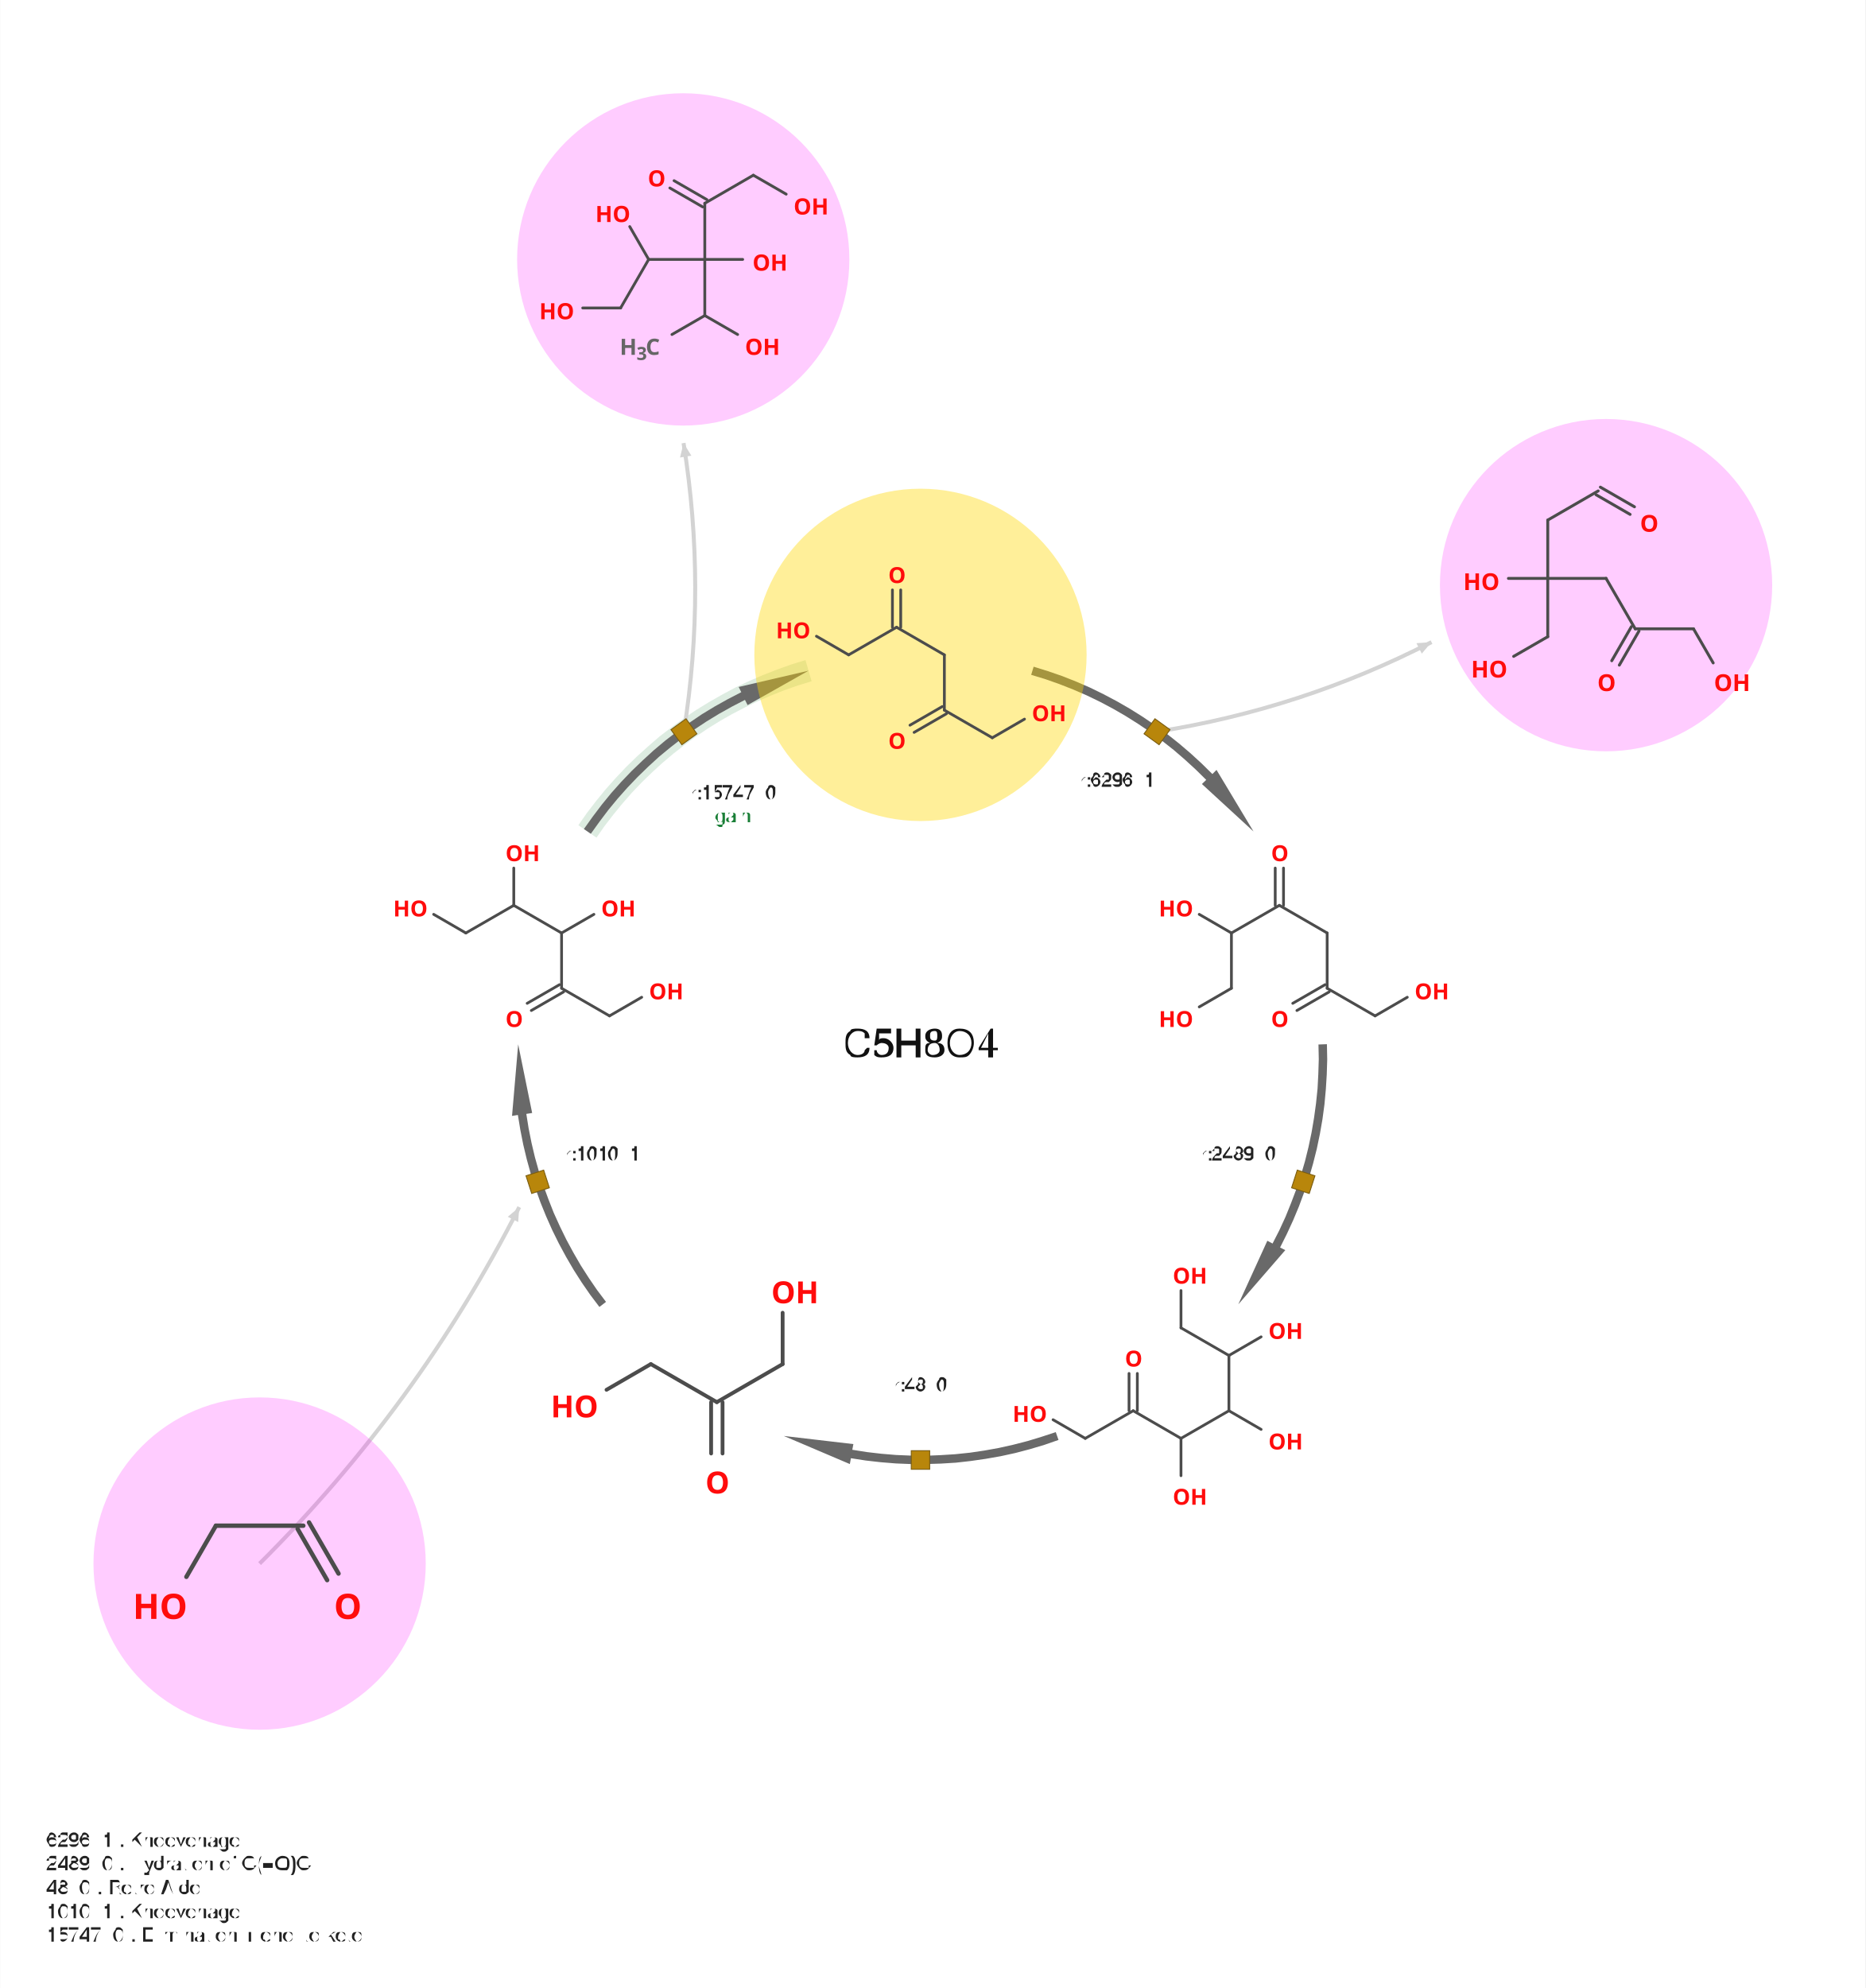
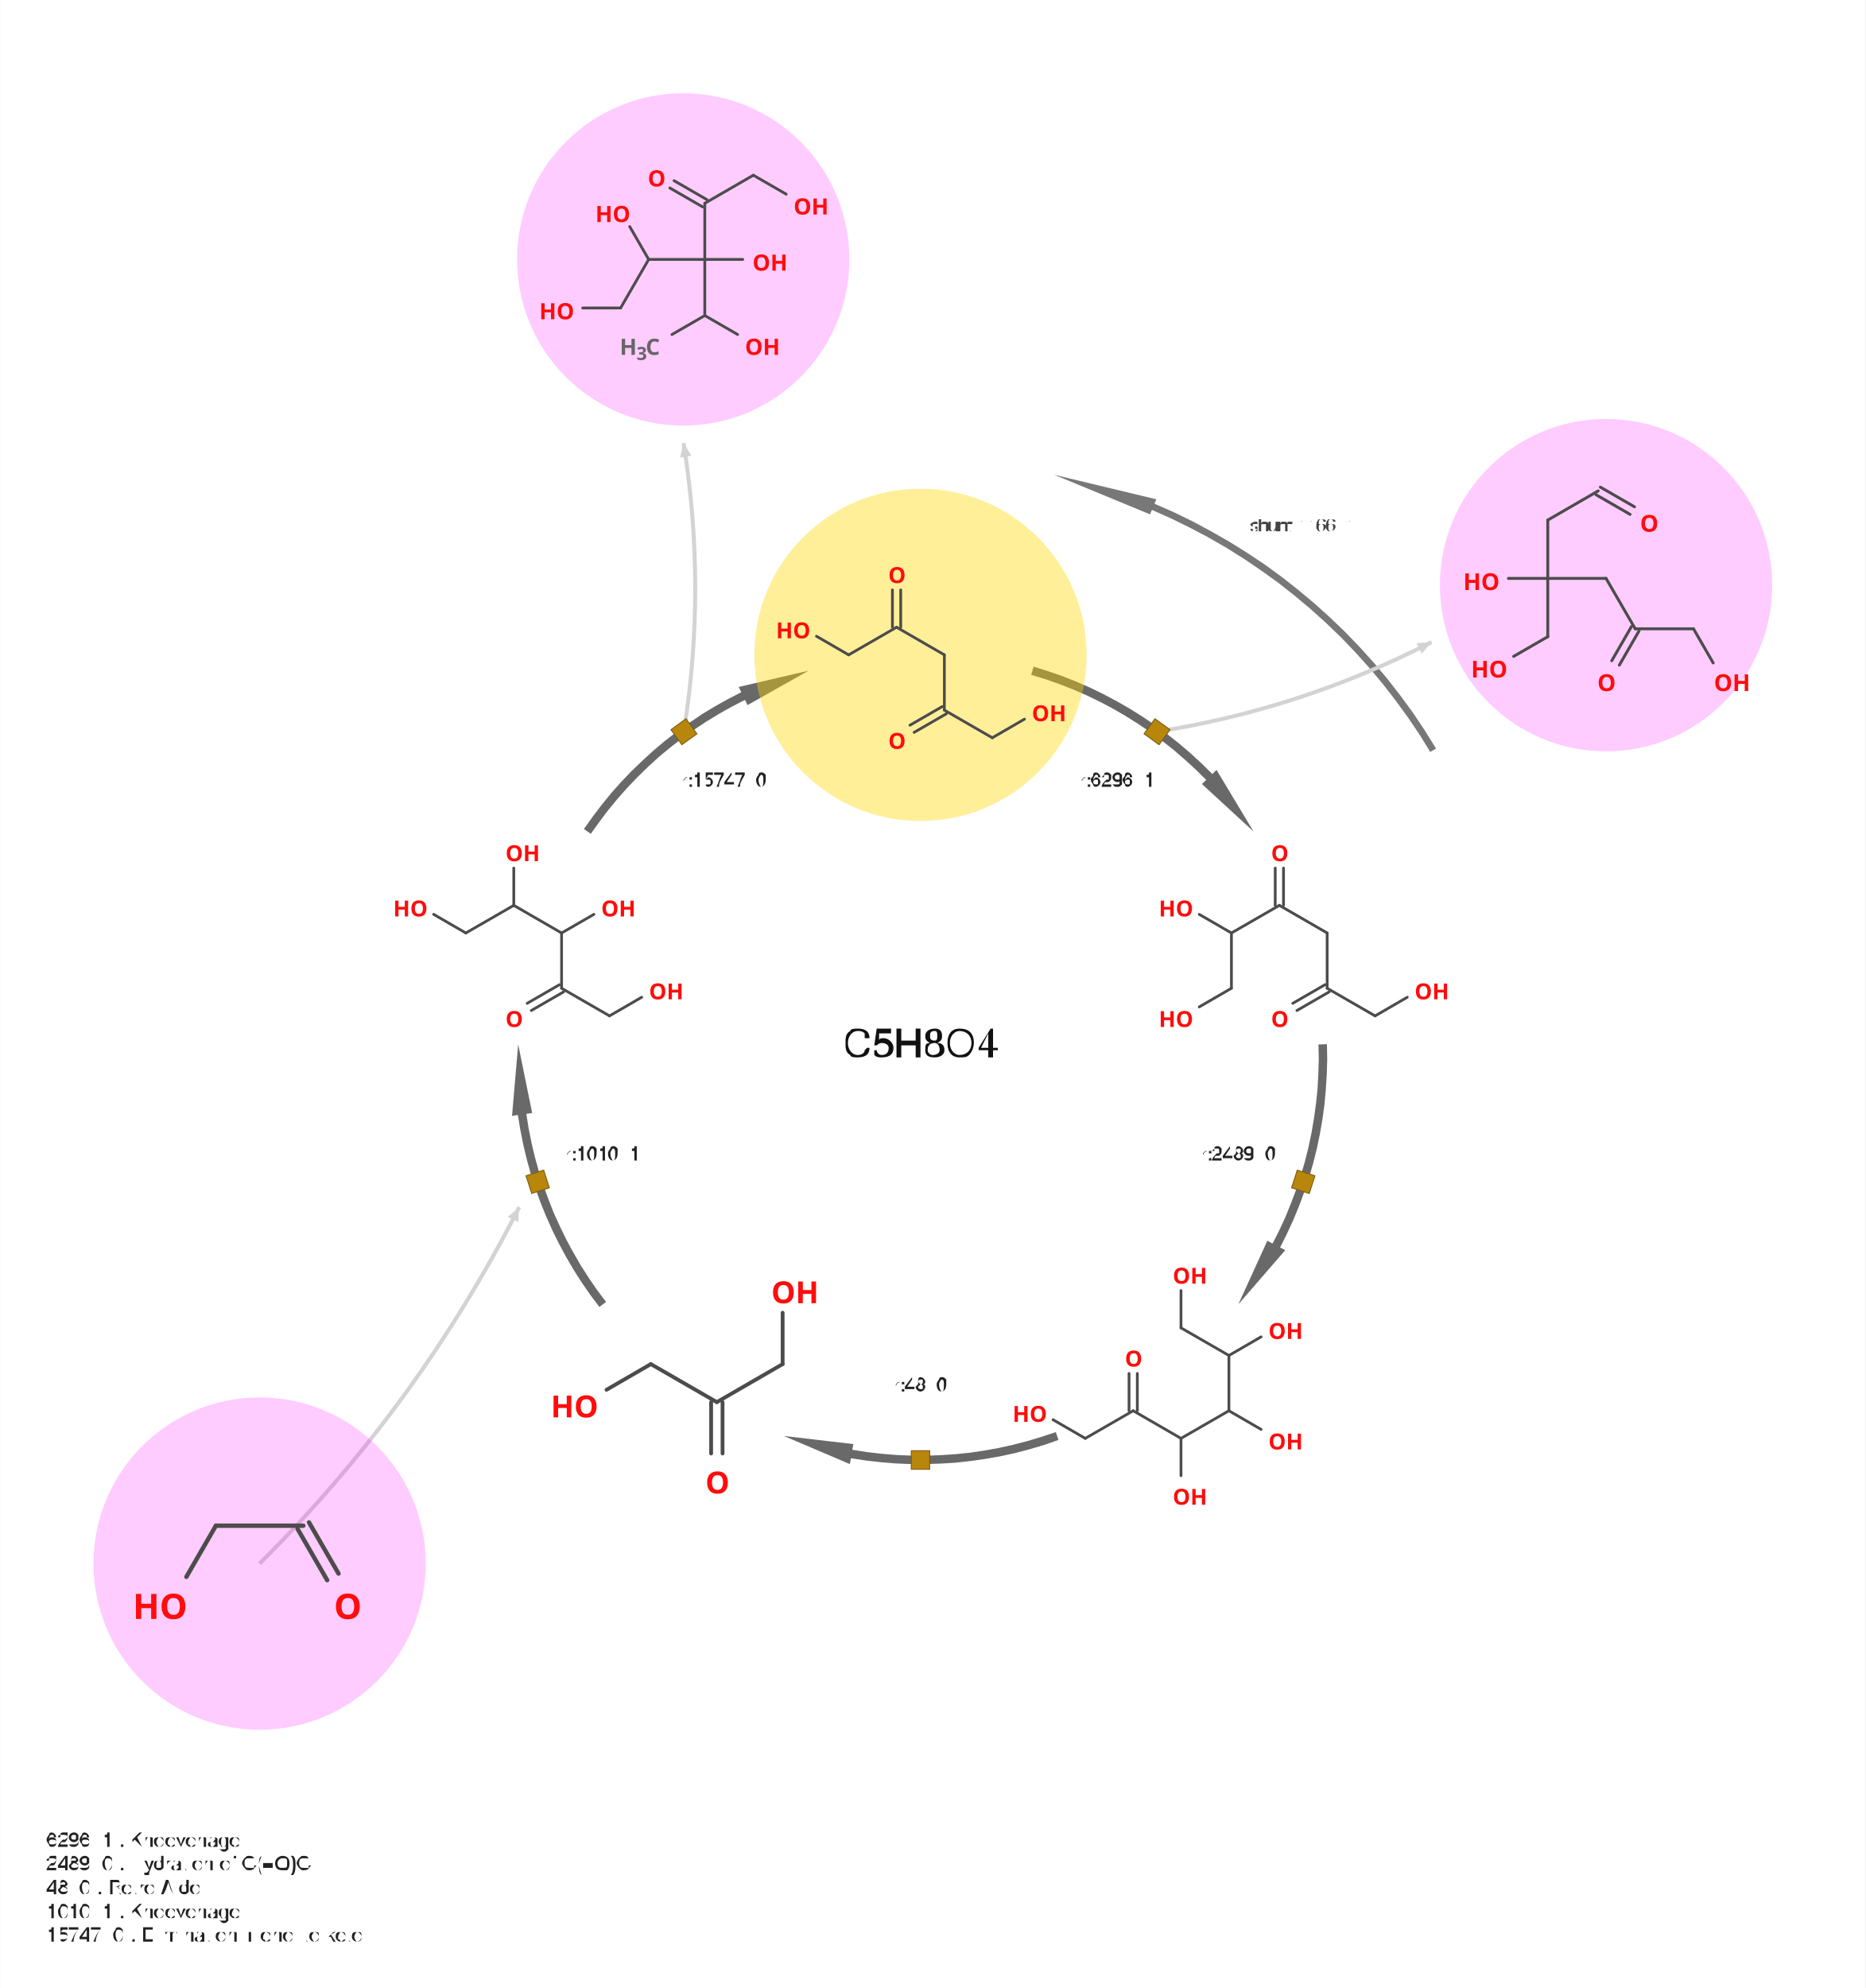
<svg xmlns="http://www.w3.org/2000/svg" width="1100" height="1172" viewBox="0 0 1100.00 1172.28">
  <rect width="100%" height="100%" fill="white" />
  <g transform="scale(90.5594) translate(5.9933,6.8852)">
    <path d="M0.737,-2.544 L0.83,-2.515 L0.923,-2.483 L1.014,-2.447 L1.104,-2.408 L1.192,-2.365 L1.279,-2.319 L1.364,-2.27 L1.447,-2.218 L1.528,-2.163 L1.607,-2.105 L1.684,-2.044 L1.759,-1.98 L1.831,-1.914 L1.901,-1.845 L1.928,-1.872 L2.169,-1.471 L1.833,-1.78 L1.861,-1.807 L1.793,-1.874 L1.722,-1.939 L1.649,-2.002 L1.574,-2.061 L1.497,-2.118 L1.417,-2.172 L1.336,-2.223 L1.253,-2.271 L1.168,-2.316 L1.081,-2.358 L0.993,-2.396 L0.904,-2.431 L0.813,-2.463 L0.721,-2.491 Z" fill="#696969" opacity="1.0" stroke="none" stroke-width="0" />
    <path d="M2.647,-0.086 L2.649,0.013 L2.646,0.111 L2.64,0.208 L2.631,0.306 L2.618,0.403 L2.601,0.5 L2.581,0.596 L2.557,0.691 L2.53,0.785 L2.499,0.878 L2.465,0.97 L2.427,1.061 L2.386,1.15 L2.342,1.238 L2.376,1.255 L2.07,1.608 L2.259,1.194 L2.293,1.212 L2.337,1.126 L2.377,1.039 L2.413,0.95 L2.447,0.86 L2.477,0.769 L2.504,0.677 L2.527,0.584 L2.547,0.489 L2.563,0.395 L2.576,0.3 L2.586,0.204 L2.591,0.108 L2.594,0.012 L2.592,-0.084 Z" fill="#696969" opacity="1.0" stroke="none" stroke-width="0" />
    <path d="M0.899,2.491 L0.807,2.523 L0.713,2.551 L0.618,2.576 L0.522,2.597 L0.425,2.614 L0.328,2.628 L0.231,2.639 L0.133,2.645 L0.035,2.648 L-0.063,2.648 L-0.161,2.644 L-0.259,2.636 L-0.356,2.625 L-0.453,2.61 L-0.46,2.648 L-0.89,2.465 L-0.437,2.518 L-0.444,2.555 L-0.349,2.57 L-0.254,2.581 L-0.158,2.589 L-0.062,2.593 L0.034,2.594 L0.13,2.59 L0.226,2.584 L0.322,2.574 L0.417,2.56 L0.511,2.543 L0.605,2.522 L0.698,2.498 L0.79,2.47 L0.881,2.44 Z" fill="#696969" opacity="1.0" stroke="none" stroke-width="0" />
    <path d="M-2.091,1.625 L-2.15,1.547 L-2.206,1.466 L-2.259,1.383 L-2.308,1.299 L-2.355,1.212 L-2.398,1.125 L-2.438,1.035 L-2.475,0.944 L-2.508,0.852 L-2.538,0.758 L-2.564,0.664 L-2.587,0.568 L-2.606,0.472 L-2.622,0.375 L-2.66,0.381 L-2.62,-0.085 L-2.529,0.362 L-2.567,0.368 L-2.552,0.462 L-2.533,0.557 L-2.511,0.65 L-2.485,0.743 L-2.456,0.834 L-2.423,0.924 L-2.388,1.013 L-2.348,1.101 L-2.306,1.187 L-2.26,1.272 L-2.212,1.355 L-2.16,1.436 L-2.106,1.515 L-2.048,1.592 Z" fill="#696969" opacity="1.0" stroke="none" stroke-width="0" />
-     <path d="M-2.228,-1.512 L-2.172,-1.592 L-2.112,-1.67 L-2.05,-1.746 L-1.985,-1.819 L-1.917,-1.891 L-1.847,-1.959 L-1.774,-2.025 L-1.7,-2.089 L-1.622,-2.149 L-1.543,-2.207 L-1.461,-2.262 L-1.378,-2.313 L-1.292,-2.362 L-1.206,-2.408 L-1.117,-2.45 L-1.027,-2.489 L-0.935,-2.525 L-0.843,-2.558 L-0.749,-2.587 L-0.709,-2.449 L-0.798,-2.422 L-0.886,-2.391 L-0.972,-2.357 L-1.058,-2.32 L-1.141,-2.28 L-1.224,-2.237 L-1.305,-2.191 L-1.384,-2.142 L-1.461,-2.09 L-1.536,-2.035 L-1.609,-1.978 L-1.68,-1.918 L-1.749,-1.855 L-1.816,-1.79 L-1.88,-1.723 L-1.941,-1.653 L-2,-1.581 L-2.057,-1.507 L-2.11,-1.431 Z" fill="#1a7f37" opacity="0.15" />
    <path d="M-2.192,-1.487 L-2.135,-1.567 L-2.076,-1.645 L-2.014,-1.721 L-1.949,-1.794 L-1.881,-1.865 L-1.81,-1.933 L-1.738,-1.999 L-1.663,-2.062 L-1.585,-2.122 L-1.505,-2.179 L-1.424,-2.234 L-1.34,-2.285 L-1.254,-2.333 L-1.167,-2.378 L-1.184,-2.412 L-0.729,-2.518 L-1.126,-2.294 L-1.143,-2.328 L-1.228,-2.284 L-1.312,-2.237 L-1.394,-2.187 L-1.474,-2.134 L-1.552,-2.078 L-1.628,-2.019 L-1.702,-1.958 L-1.773,-1.893 L-1.842,-1.826 L-1.908,-1.757 L-1.972,-1.685 L-2.033,-1.611 L-2.091,-1.534 L-2.147,-1.456 Z" fill="#696969" opacity="1.0" stroke="none" stroke-width="0" />
+     <path d="M3.358,-2.011 L3.285,-2.128 L3.209,-2.242 L3.128,-2.353 L3.044,-2.461 L2.956,-2.566 L2.864,-2.668 L2.769,-2.767 L2.67,-2.862 L2.568,-2.954 L2.463,-3.042 L2.355,-3.127 L2.244,-3.208 L2.13,-3.284 L2.013,-3.357 L1.894,-3.425 L1.773,-3.49 L1.65,-3.55 L1.524,-3.605 L1.536,-3.634 L0.87,-3.794 L1.495,-3.536 L1.507,-3.565 L1.631,-3.51 L1.753,-3.45 L1.873,-3.387 L1.991,-3.319 L2.106,-3.247 L2.218,-3.171 L2.328,-3.092 L2.435,-3.008 L2.539,-2.921 L2.64,-2.83 L2.738,-2.736 L2.832,-2.638 L2.923,-2.537 L3.01,-2.433 L3.093,-2.326 L3.173,-2.216 L3.249,-2.104 L3.32,-1.989 Z" fill="#696969" opacity="0.9" />
+     <text x="2.488" y="-3.424" font-family="Helvetica, Arial, sans-serif" font-size="0.113" text-anchor="middle" fill="#444" font-weight="normal">shunt 1166_1</text>
    <path d="M1.541,-2.121 Q2.481,-2.269 3.328,-2.704" fill="none" stroke="#d3d3d3" stroke-width="0.026" />
    <path d="M3.328,-2.704 L3.265,-2.629 L3.23,-2.697 Z" fill="#d3d3d3" />
    <circle cx="4.465" cy="-3.075" r="1.082" fill="#ff00ff" fill-opacity="0.2" stroke="none" />
    <svg x="3.326" y="-4.214" width="2.278" height="2.278" viewBox="0 0 100 100" preserveAspectRatio="xMidYMid meet">
      <g transform="translate(0,0)">
        <svg width="100" height="100" x="0" y="0" viewBox="0 0 240 209.282" font-family="sans-serif" stroke="rgb(76,76,76)" stroke-width="2" stroke-linecap="round">
          <line x1="136.5" y1="56.1" x2="113.1" y2="42.6" opacity="1.0" stroke="rgb(76,76,76)" stroke-width="2.0" />
          <line x1="139.5" y1="50.9" x2="116.1" y2="37.4" opacity="1.0" stroke="rgb(76,76,76)" stroke-width="2.0" />
          <line x1="114.6" y1="40.0" x2="80.0" y2="60.0" opacity="1.0" stroke="rgb(76,76,76)" stroke-width="2.0" />
          <line x1="80.0" y1="60.0" x2="80.0" y2="100.0" opacity="1.0" stroke="rgb(76,76,76)" stroke-width="2.0" />
          <line x1="80.0" y1="100.0" x2="53.0" y2="100.0" opacity="1.0" stroke="rgb(76,76,76)" stroke-width="2.0" />
          <line x1="80.0" y1="100.0" x2="80.0" y2="140.0" opacity="1.0" stroke="rgb(76,76,76)" stroke-width="2.0" />
          <line x1="80.0" y1="140.0" x2="56.6" y2="153.5" opacity="1.0" stroke="rgb(76,76,76)" stroke-width="2.0" />
          <line x1="80.0" y1="100.0" x2="120.0" y2="100.0" opacity="1.0" stroke="rgb(76,76,76)" stroke-width="2.0" />
          <line x1="120.0" y1="100.0" x2="140.0" y2="134.6" opacity="1.0" stroke="rgb(76,76,76)" stroke-width="2.0" />
          <line x1="142.6" y1="136.1" x2="129.1" y2="159.5" opacity="1.0" stroke="rgb(76,76,76)" stroke-width="2.0" />
          <line x1="137.4" y1="133.1" x2="123.9" y2="156.5" opacity="1.0" stroke="rgb(76,76,76)" stroke-width="2.0" />
          <line x1="140.0" y1="134.6" x2="180.0" y2="134.6" opacity="1.0" stroke="rgb(76,76,76)" stroke-width="2.0" />
          <line x1="180.0" y1="134.6" x2="193.5" y2="158.0" opacity="1.0" stroke="rgb(76,76,76)" stroke-width="2.0" />
          <text x="143.282" y="68" fill="rgb(255,12,12)" stroke-width="0" font-weight="bold" font-size="16">O</text>
          <text x="22" y="108" fill="rgb(255,12,12)" stroke-width="0" font-weight="bold" font-size="16">HO</text>
          <text x="27.359" y="168" fill="rgb(255,12,12)" stroke-width="0" font-weight="bold" font-size="16">HO</text>
          <text x="114" y="177.282" fill="rgb(255,12,12)" stroke-width="0" font-weight="bold" font-size="16">O</text>
          <text x="194" y="177.282" fill="rgb(255,12,12)" stroke-width="0" font-weight="bold" font-size="16">OH</text>
        </svg>
      </g>
      <text font-size="18" fill="gray" font-family="sans-serif" x="10" y="20" />
    </svg>
    <path d="M-4.304,3.296 Q-3.273,2.271 -2.613,0.975" fill="none" stroke="#d3d3d3" stroke-width="0.026" />
    <path d="M-2.613,0.975 L-2.62,1.072 L-2.688,1.038 Z" fill="#d3d3d3" />
    <circle cx="-4.304" cy="3.296" r="1.082" fill="#ff00ff" fill-opacity="0.2" stroke="none" />
    <svg x="-5.443" y="2.157" width="2.278" height="2.278" viewBox="0 0 100 100" preserveAspectRatio="xMidYMid meet">
      <g transform="translate(0,0)">
        <svg width="100" height="100" x="0" y="0" viewBox="0 0 160 114.641" font-family="sans-serif" stroke="rgb(76,76,76)" stroke-width="2" stroke-linecap="round">
          <line x1="110.9" y1="64.9" x2="97.4" y2="41.5" opacity="1.0" stroke="rgb(76,76,76)" stroke-width="2.0" />
          <line x1="116.1" y1="61.9" x2="102.6" y2="38.5" opacity="1.0" stroke="rgb(76,76,76)" stroke-width="2.0" />
          <line x1="100.0" y1="40.0" x2="60.0" y2="40.0" opacity="1.0" stroke="rgb(76,76,76)" stroke-width="2.0" />
          <line x1="60.0" y1="40.0" x2="46.5" y2="63.4" opacity="1.0" stroke="rgb(76,76,76)" stroke-width="2.0" />
          <text x="114" y="82.641" fill="rgb(255,12,12)" stroke-width="0" font-weight="bold" font-size="16">O</text>
          <text x="22" y="82.641" fill="rgb(255,12,12)" stroke-width="0" font-weight="bold" font-size="16">HO</text>
        </svg>
      </g>
      <text font-size="18" fill="gray" font-family="sans-serif" x="10" y="20" />
    </svg>
    <path d="M-1.541,-2.121 Q-1.392,-3.061 -1.543,-4" fill="none" stroke="#d3d3d3" stroke-width="0.026" />
    <path d="M-1.543,-4 L-1.492,-3.918 L-1.566,-3.906 Z" fill="#d3d3d3" />
    <circle cx="-1.545" cy="-5.196" r="1.082" fill="#ff00ff" fill-opacity="0.2" stroke="none" />
    <svg x="-2.684" y="-6.335" width="2.278" height="2.278" viewBox="0 0 100 100" preserveAspectRatio="xMidYMid meet">
      <g transform="translate(0,0)">
        <svg width="100" height="100" x="0" y="0" viewBox="0 0 249.282 200" font-family="sans-serif" stroke="rgb(76,76,76)" stroke-width="2" stroke-linecap="round">
          <line x1="116.6" y1="153.5" x2="140.0" y2="140.0" opacity="1.0" stroke="rgb(76,76,76)" stroke-width="2.0" />
          <line x1="140.0" y1="140.0" x2="163.4" y2="153.5" opacity="1.0" stroke="rgb(76,76,76)" stroke-width="2.0" />
          <line x1="140.0" y1="140.0" x2="140.0" y2="100.0" opacity="1.0" stroke="rgb(76,76,76)" stroke-width="2.0" />
          <line x1="140.0" y1="100.0" x2="167.0" y2="100.0" opacity="1.0" stroke="rgb(76,76,76)" stroke-width="2.0" />
          <line x1="140.0" y1="100.0" x2="140.0" y2="60.0" opacity="1.0" stroke="rgb(76,76,76)" stroke-width="2.0" />
          <line x1="138.5" y1="62.6" x2="115.1" y2="49.1" opacity="1.0" stroke="rgb(76,76,76)" stroke-width="2.0" />
          <line x1="141.5" y1="57.4" x2="118.1" y2="43.9" opacity="1.0" stroke="rgb(76,76,76)" stroke-width="2.0" />
          <line x1="140.0" y1="60.0" x2="174.6" y2="40.0" opacity="1.0" stroke="rgb(76,76,76)" stroke-width="2.0" />
          <line x1="174.6" y1="40.0" x2="198.0" y2="53.5" opacity="1.0" stroke="rgb(76,76,76)" stroke-width="2.0" />
          <line x1="140.0" y1="100.0" x2="100.0" y2="100.0" opacity="1.0" stroke="rgb(76,76,76)" stroke-width="2.0" />
          <line x1="100.0" y1="100.0" x2="86.5" y2="76.6" opacity="1.0" stroke="rgb(76,76,76)" stroke-width="2.0" />
          <line x1="100.0" y1="100.0" x2="80.0" y2="134.6" opacity="1.0" stroke="rgb(76,76,76)" stroke-width="2.0" />
          <line x1="80.0" y1="134.6" x2="53.0" y2="134.6" opacity="1.0" stroke="rgb(76,76,76)" stroke-width="2.0" />
          <text x="79.359" y="168" fill="rgb(102,102,102)" stroke-width="0" font-weight="bold" font-size="16">H</text>
          <text x="91.359" y="171.68" fill="rgb(102,102,102)" stroke-width="0" font-weight="bold" font-size="13">3</text>
          <text x="97.859" y="168" fill="rgb(102,102,102)" stroke-width="0" font-weight="bold" font-size="16">C</text>
          <text x="168.641" y="168" fill="rgb(255,12,12)" stroke-width="0" font-weight="bold" font-size="16">OH</text>
          <text x="174" y="108" fill="rgb(255,12,12)" stroke-width="0" font-weight="bold" font-size="16">OH</text>
          <text x="99.359" y="48" fill="rgb(255,12,12)" stroke-width="0" font-weight="bold" font-size="16">O</text>
          <text x="203.282" y="68" fill="rgb(255,12,12)" stroke-width="0" font-weight="bold" font-size="16">OH</text>
          <text x="62" y="73.359" fill="rgb(255,12,12)" stroke-width="0" font-weight="bold" font-size="16">HO</text>
          <text x="22" y="142.641" fill="rgb(255,12,12)" stroke-width="0" font-weight="bold" font-size="16">HO</text>
        </svg>
      </g>
      <text font-size="18" fill="gray" font-family="sans-serif" x="10" y="20" />
    </svg>
    <circle cx="0" cy="-2.621" r="1.082" fill="#ffd700" fill-opacity="0.4" stroke="none" />
    <svg x="-1.139" y="-3.76" width="2.278" height="2.278" viewBox="0 0 100 100" preserveAspectRatio="xMidYMid meet">
      <g transform="translate(0,0)">
        <svg width="100" height="100" x="0" y="0" viewBox="0 0 253.205 200" font-family="sans-serif" stroke="rgb(76,76,76)" stroke-width="2" stroke-linecap="round">
          <line x1="119.0" y1="150.9" x2="142.4" y2="137.4" opacity="1.0" stroke="rgb(76,76,76)" stroke-width="2.0" />
          <line x1="122.0" y1="156.1" x2="145.4" y2="142.6" opacity="1.0" stroke="rgb(76,76,76)" stroke-width="2.0" />
          <line x1="143.9" y1="140.0" x2="178.6" y2="160.0" opacity="1.0" stroke="rgb(76,76,76)" stroke-width="2.0" />
          <line x1="178.6" y1="160.0" x2="201.9" y2="146.5" opacity="1.0" stroke="rgb(76,76,76)" stroke-width="2.0" />
          <line x1="143.9" y1="140.0" x2="143.9" y2="100.0" opacity="1.0" stroke="rgb(76,76,76)" stroke-width="2.0" />
          <line x1="143.9" y1="100.0" x2="109.3" y2="80.0" opacity="1.0" stroke="rgb(76,76,76)" stroke-width="2.0" />
          <line x1="106.3" y1="80.0" x2="106.3" y2="53.0" opacity="1.0" stroke="rgb(76,76,76)" stroke-width="2.0" />
          <line x1="112.3" y1="80.0" x2="112.3" y2="53.0" opacity="1.0" stroke="rgb(76,76,76)" stroke-width="2.0" />
          <line x1="109.3" y1="80.0" x2="74.6" y2="100.0" opacity="1.0" stroke="rgb(76,76,76)" stroke-width="2.0" />
          <line x1="74.6" y1="100.0" x2="51.3" y2="86.5" opacity="1.0" stroke="rgb(76,76,76)" stroke-width="2.0" />
          <text x="103.282" y="168" fill="rgb(255,12,12)" stroke-width="0" font-weight="bold" font-size="16">O</text>
          <text x="207.205" y="148" fill="rgb(255,12,12)" stroke-width="0" font-weight="bold" font-size="16">OH</text>
          <text x="103.282" y="48" fill="rgb(255,12,12)" stroke-width="0" font-weight="bold" font-size="16">O</text>
          <text x="22" y="88" fill="rgb(255,12,12)" stroke-width="0" font-weight="bold" font-size="16">HO</text>
        </svg>
      </g>
      <text font-size="18" fill="gray" font-family="sans-serif" x="10" y="20" />
    </svg>
    <path d="M1.625,-2.134 L1.527,-2.205 L1.456,-2.107 L1.554,-2.036 Z" fill="#b8860b" stroke="#7a5c10" stroke-width="0.006" />
    <text x="1.279" y="-1.761" font-family="Helvetica, Arial, sans-serif" font-size="0.125" text-anchor="middle" fill="#222" font-weight="normal">r:6296_1</text>
    <svg x="1.354" y="-1.949" width="2.278" height="2.278" viewBox="0 0 100 100" preserveAspectRatio="xMidYMid meet">
      <g transform="translate(0,0)">
        <svg width="100" height="100" x="0" y="0" viewBox="0 0 253.205 200" font-family="sans-serif" stroke="rgb(76,76,76)" stroke-width="2" stroke-linecap="round">
          <line x1="119.0" y1="150.9" x2="142.4" y2="137.4" opacity="1.0" stroke="rgb(76,76,76)" stroke-width="2.0" />
          <line x1="122.0" y1="156.1" x2="145.4" y2="142.6" opacity="1.0" stroke="rgb(76,76,76)" stroke-width="2.0" />
          <line x1="143.9" y1="140.0" x2="178.6" y2="160.0" opacity="1.0" stroke="rgb(76,76,76)" stroke-width="2.0" />
          <line x1="178.6" y1="160.0" x2="201.9" y2="146.5" opacity="1.0" stroke="rgb(76,76,76)" stroke-width="2.0" />
          <line x1="143.9" y1="140.0" x2="143.9" y2="100.0" opacity="1.0" stroke="rgb(76,76,76)" stroke-width="2.0" />
          <line x1="143.9" y1="100.0" x2="109.3" y2="80.0" opacity="1.0" stroke="rgb(76,76,76)" stroke-width="2.0" />
          <line x1="106.3" y1="80.0" x2="106.3" y2="53.0" opacity="1.0" stroke="rgb(76,76,76)" stroke-width="2.0" />
          <line x1="112.3" y1="80.0" x2="112.3" y2="53.0" opacity="1.0" stroke="rgb(76,76,76)" stroke-width="2.0" />
          <line x1="109.3" y1="80.0" x2="74.6" y2="100.0" opacity="1.0" stroke="rgb(76,76,76)" stroke-width="2.0" />
          <line x1="74.6" y1="100.0" x2="51.3" y2="86.5" opacity="1.0" stroke="rgb(76,76,76)" stroke-width="2.0" />
          <line x1="74.6" y1="100.0" x2="74.6" y2="140.0" opacity="1.0" stroke="rgb(76,76,76)" stroke-width="2.0" />
          <line x1="74.6" y1="140.0" x2="51.3" y2="153.5" opacity="1.0" stroke="rgb(76,76,76)" stroke-width="2.0" />
          <text x="103.282" y="168" fill="rgb(255,12,12)" stroke-width="0" font-weight="bold" font-size="16">O</text>
          <text x="207.205" y="148" fill="rgb(255,12,12)" stroke-width="0" font-weight="bold" font-size="16">OH</text>
          <text x="103.282" y="48" fill="rgb(255,12,12)" stroke-width="0" font-weight="bold" font-size="16">O</text>
          <text x="22" y="88" fill="rgb(255,12,12)" stroke-width="0" font-weight="bold" font-size="16">HO</text>
          <text x="22" y="168" fill="rgb(255,12,12)" stroke-width="0" font-weight="bold" font-size="16">HO</text>
        </svg>
      </g>
      <text font-size="18" fill="gray" font-family="sans-serif" x="10" y="20" />
    </svg>
    <path d="M2.532,0.886 L2.569,0.771 L2.454,0.734 L2.417,0.849 Z" fill="#b8860b" stroke="#7a5c10" stroke-width="0.006" />
    <text x="2.07" y="0.672" font-family="Helvetica, Arial, sans-serif" font-size="0.125" text-anchor="middle" fill="#222" font-weight="normal">r:2489_0</text>
    <svg x="0.402" y="0.982" width="2.278" height="2.278" viewBox="0 0 100 100" preserveAspectRatio="xMidYMid meet">
      <g transform="translate(0,0)">
        <svg width="100" height="100" x="0" y="0" viewBox="0 0 253.205 240" font-family="sans-serif" stroke="rgb(76,76,76)" stroke-width="2" stroke-linecap="round">
          <line x1="112.3" y1="113.0" x2="112.3" y2="140.0" opacity="1.0" stroke="rgb(76,76,76)" stroke-width="2.0" />
          <line x1="106.3" y1="113.0" x2="106.3" y2="140.0" opacity="1.0" stroke="rgb(76,76,76)" stroke-width="2.0" />
          <line x1="109.3" y1="140.0" x2="74.6" y2="160.0" opacity="1.0" stroke="rgb(76,76,76)" stroke-width="2.0" />
          <line x1="74.6" y1="160.0" x2="51.3" y2="146.5" opacity="1.0" stroke="rgb(76,76,76)" stroke-width="2.0" />
          <line x1="109.3" y1="140.0" x2="143.9" y2="160.0" opacity="1.0" stroke="rgb(76,76,76)" stroke-width="2.0" />
          <line x1="143.9" y1="160.0" x2="143.9" y2="187.0" opacity="1.0" stroke="rgb(76,76,76)" stroke-width="2.0" />
          <line x1="143.9" y1="160.0" x2="178.6" y2="140.0" opacity="1.0" stroke="rgb(76,76,76)" stroke-width="2.0" />
          <line x1="178.6" y1="140.0" x2="201.9" y2="153.5" opacity="1.0" stroke="rgb(76,76,76)" stroke-width="2.0" />
          <line x1="178.6" y1="140.0" x2="178.6" y2="100.0" opacity="1.0" stroke="rgb(76,76,76)" stroke-width="2.0" />
          <line x1="178.6" y1="100.0" x2="201.9" y2="86.5" opacity="1.0" stroke="rgb(76,76,76)" stroke-width="2.0" />
          <line x1="178.6" y1="100.0" x2="143.9" y2="80.0" opacity="1.0" stroke="rgb(76,76,76)" stroke-width="2.0" />
          <line x1="143.9" y1="80.0" x2="143.9" y2="53.0" opacity="1.0" stroke="rgb(76,76,76)" stroke-width="2.0" />
          <text x="103.282" y="108" fill="rgb(255,12,12)" stroke-width="0" font-weight="bold" font-size="16">O</text>
          <text x="22" y="148" fill="rgb(255,12,12)" stroke-width="0" font-weight="bold" font-size="16">HO</text>
          <text x="137.923" y="208" fill="rgb(255,12,12)" stroke-width="0" font-weight="bold" font-size="16">OH</text>
          <text x="207.205" y="168" fill="rgb(255,12,12)" stroke-width="0" font-weight="bold" font-size="16">OH</text>
          <text x="207.205" y="88" fill="rgb(255,12,12)" stroke-width="0" font-weight="bold" font-size="16">OH</text>
          <text x="137.923" y="48" fill="rgb(255,12,12)" stroke-width="0" font-weight="bold" font-size="16">OH</text>
        </svg>
      </g>
      <text font-size="18" fill="gray" font-family="sans-serif" x="10" y="20" />
    </svg>
    <path d="M-0.06,2.682 L0.06,2.682 L0.06,2.561 L-0.06,2.561 Z" fill="#b8860b" stroke="#7a5c10" stroke-width="0.006" />
    <text x="0" y="2.176" font-family="Helvetica, Arial, sans-serif" font-size="0.125" text-anchor="middle" fill="#222" font-weight="normal">r:48_0</text>
    <svg x="-2.68" y="0.982" width="2.278" height="2.278" viewBox="0 0 100 100" preserveAspectRatio="xMidYMid meet">
      <g transform="translate(0,0)">
        <svg width="100" height="100" x="0" y="0" viewBox="0 0 183.923 180" font-family="sans-serif" stroke="rgb(76,76,76)" stroke-width="2" stroke-linecap="round">
          <line x1="106.3" y1="127.0" x2="106.3" y2="100.0" opacity="1.0" stroke="rgb(76,76,76)" stroke-width="2.0" />
          <line x1="112.3" y1="127.0" x2="112.3" y2="100.0" opacity="1.0" stroke="rgb(76,76,76)" stroke-width="2.0" />
          <line x1="109.3" y1="100.0" x2="143.9" y2="80.0" opacity="1.0" stroke="rgb(76,76,76)" stroke-width="2.0" />
          <line x1="143.9" y1="80.0" x2="143.9" y2="53.0" opacity="1.0" stroke="rgb(76,76,76)" stroke-width="2.0" />
          <line x1="109.3" y1="100.0" x2="74.6" y2="80.0" opacity="1.0" stroke="rgb(76,76,76)" stroke-width="2.0" />
          <line x1="74.6" y1="80.0" x2="51.3" y2="93.5" opacity="1.0" stroke="rgb(76,76,76)" stroke-width="2.0" />
          <text x="103.282" y="148" fill="rgb(255,12,12)" stroke-width="0" font-weight="bold" font-size="16">O</text>
          <text x="137.923" y="48" fill="rgb(255,12,12)" stroke-width="0" font-weight="bold" font-size="16">OH</text>
          <text x="22" y="108" fill="rgb(255,12,12)" stroke-width="0" font-weight="bold" font-size="16">HO</text>
        </svg>
      </g>
      <text font-size="18" fill="gray" font-family="sans-serif" x="10" y="20" />
    </svg>
    <path d="M-2.569,0.771 L-2.532,0.886 L-2.417,0.849 L-2.454,0.734 Z" fill="#b8860b" stroke="#7a5c10" stroke-width="0.006" />
    <text x="-2.07" y="0.672" font-family="Helvetica, Arial, sans-serif" font-size="0.125" text-anchor="middle" fill="#222" font-weight="normal">r:1010_1</text>
    <svg x="-3.632" y="-1.949" width="2.278" height="2.278" viewBox="0 0 100 100" preserveAspectRatio="xMidYMid meet">
      <g transform="translate(0,0)">
        <svg width="100" height="100" x="0" y="0" viewBox="0 0 253.205 200" font-family="sans-serif" stroke="rgb(76,76,76)" stroke-width="2" stroke-linecap="round">
          <line x1="119.0" y1="150.9" x2="142.4" y2="137.4" opacity="1.0" stroke="rgb(76,76,76)" stroke-width="2.0" />
          <line x1="122.0" y1="156.1" x2="145.4" y2="142.6" opacity="1.0" stroke="rgb(76,76,76)" stroke-width="2.0" />
          <line x1="143.9" y1="140.0" x2="178.6" y2="160.0" opacity="1.0" stroke="rgb(76,76,76)" stroke-width="2.0" />
          <line x1="178.6" y1="160.0" x2="201.9" y2="146.5" opacity="1.0" stroke="rgb(76,76,76)" stroke-width="2.0" />
          <line x1="143.9" y1="140.0" x2="143.9" y2="100.0" opacity="1.0" stroke="rgb(76,76,76)" stroke-width="2.0" />
          <line x1="143.9" y1="100.0" x2="167.3" y2="86.5" opacity="1.0" stroke="rgb(76,76,76)" stroke-width="2.0" />
          <line x1="143.9" y1="100.0" x2="109.3" y2="80.0" opacity="1.0" stroke="rgb(76,76,76)" stroke-width="2.0" />
          <line x1="109.3" y1="80.0" x2="109.3" y2="53.0" opacity="1.0" stroke="rgb(76,76,76)" stroke-width="2.0" />
          <line x1="109.3" y1="80.0" x2="74.6" y2="100.0" opacity="1.0" stroke="rgb(76,76,76)" stroke-width="2.0" />
          <line x1="74.6" y1="100.0" x2="51.3" y2="86.5" opacity="1.0" stroke="rgb(76,76,76)" stroke-width="2.0" />
          <text x="103.282" y="168" fill="rgb(255,12,12)" stroke-width="0" font-weight="bold" font-size="16">O</text>
          <text x="207.205" y="148" fill="rgb(255,12,12)" stroke-width="0" font-weight="bold" font-size="16">OH</text>
          <text x="172.564" y="88" fill="rgb(255,12,12)" stroke-width="0" font-weight="bold" font-size="16">OH</text>
          <text x="103.282" y="48" fill="rgb(255,12,12)" stroke-width="0" font-weight="bold" font-size="16">OH</text>
          <text x="22" y="88" fill="rgb(255,12,12)" stroke-width="0" font-weight="bold" font-size="16">HO</text>
        </svg>
      </g>
      <text font-size="18" fill="gray" font-family="sans-serif" x="10" y="20" />
    </svg>
    <path d="M-1.527,-2.205 L-1.625,-2.134 L-1.554,-2.036 L-1.456,-2.107 Z" fill="#b8860b" stroke="#7a5c10" stroke-width="0.006" />
-     <text x="-1.22" y="-1.68" font-family="Helvetica, Arial, sans-serif" font-size="0.125" text-anchor="middle" fill="#222" font-weight="normal">r:15747_0</text>
-     <text x="-1.22" y="-1.53" font-family="Helvetica, Arial, sans-serif" font-size="0.125" text-anchor="middle" fill="#1a7f37" font-weight="normal">gain</text>
+     <text x="-1.279" y="-1.761" font-family="Helvetica, Arial, sans-serif" font-size="0.125" text-anchor="middle" fill="#222" font-weight="normal">r:15747_0</text>
    <text x="0" y="-0" font-family="Helvetica, Arial, sans-serif" font-size="0.26" text-anchor="middle" fill="#111" font-weight="normal">C5H8O4</text>
    <text x="-5.693" y="5.14" font-family="Helvetica, Arial, sans-serif" font-size="0.13" text-anchor="start" fill="#222" font-weight="normal">6296_1  :  Knoevenagel H</text>
    <text x="-5.693" y="5.295" font-family="Helvetica, Arial, sans-serif" font-size="0.13" text-anchor="start" fill="#222" font-weight="normal">2489_0  :  Hydration of C(=O)C</text>
    <text x="-5.693" y="5.45" font-family="Helvetica, Arial, sans-serif" font-size="0.13" text-anchor="start" fill="#222" font-weight="normal">48_0  :  Retro Aldol</text>
    <text x="-5.693" y="5.605" font-family="Helvetica, Arial, sans-serif" font-size="0.13" text-anchor="start" fill="#222" font-weight="normal">1010_1  :  Knoevenagel H</text>
    <text x="-5.693" y="5.76" font-family="Helvetica, Arial, sans-serif" font-size="0.13" text-anchor="start" fill="#222" font-weight="normal">15747_0  :  Elimination + enol to keto</text>
  </g>
</svg>
